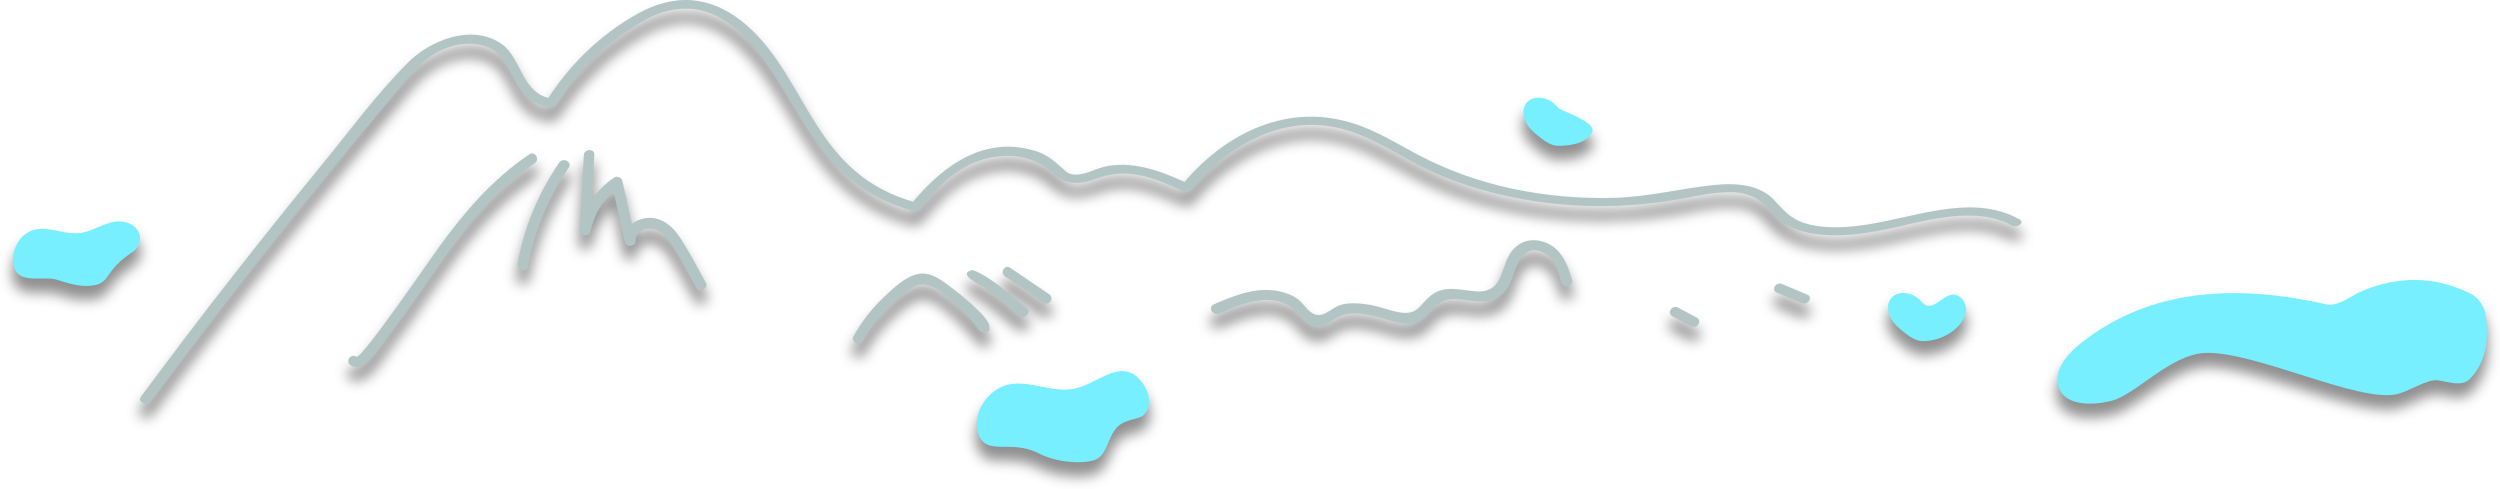
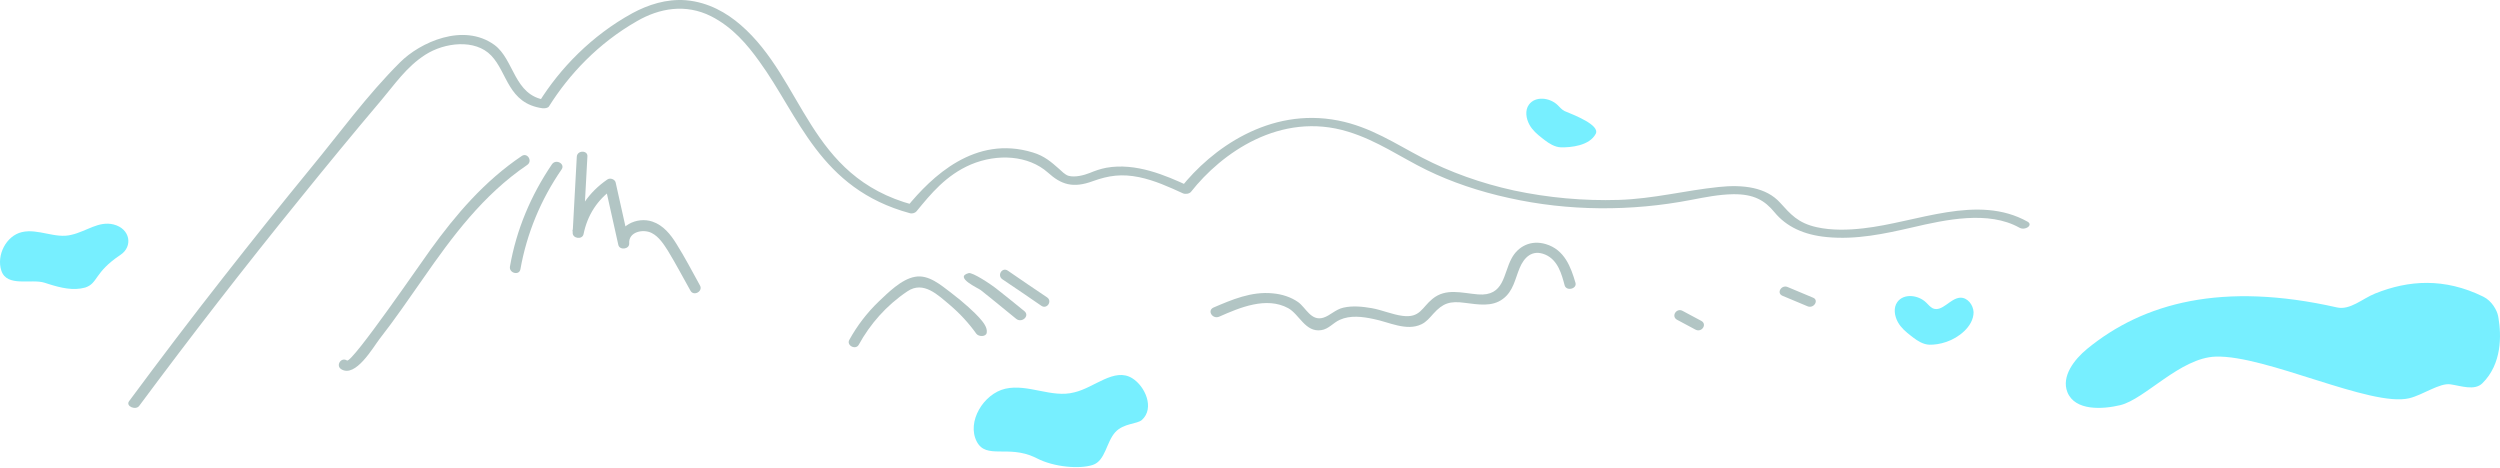
- <svg xmlns="http://www.w3.org/2000/svg" width="768" height="150" viewBox="0 0 768 150" fill="none">
-   <g filter="url(#filter0_dd)">
-     <path d="M300.951 134.268C303.814 139.717 310.476 135.189 318.62 139.037L319.204 139.326C324.415 142.028 332.252 142.656 336.228 141.33C340.066 140.048 340.309 134.356 343.061 131.366C345.589 128.624 349.734 128.946 351.153 127.651C355.064 124.085 352.134 117.42 348.203 114.985C342.761 111.612 336.716 117.871 330.575 119.276C323.755 121.094 316.499 116.598 309.621 118.172C302.99 119.69 297.787 128.244 300.951 134.268Z" fill="#77EFFF" />
-     <path d="M4.407 82.278C6.094 87.409 13.547 84.652 17.585 85.961L18.802 86.351C22.465 87.501 26.242 88.428 29.877 87.421C33.873 86.124 32.518 82.874 40.652 77.46C44.447 74.934 43.651 69.526 38.523 68.236C34.029 67.107 30.229 70.338 25.795 71.362C20.871 72.685 15.632 69.411 10.667 70.557C5.879 71.663 2.863 77.581 4.407 82.278Z" fill="#77EFFF" />
-     <path d="M648.555 123.167C643.193 124.453 634.796 124.968 632.488 119.223C630.597 114.427 634.54 109.295 638.499 106.047C655.627 92.013 679.664 85.573 714.438 93.457C718.432 94.363 722.191 90.776 726.024 89.236C736.21 85.137 747.108 84.391 758.913 90.183C761.551 91.475 763.076 94.35 763.415 96.004L763.539 96.699C764.415 101.9 764.633 110.611 758.636 116.52C756.274 118.845 752.192 117.317 748.925 116.834C745.658 116.352 740.495 120.092 736.399 121.069C724.735 123.853 692.85 107.904 677.545 108.412C666.77 108.769 656.064 121.365 648.555 123.167Z" fill="#77EFFF" />
-     <path d="M590.571 104.792C588.634 104.752 586.821 103.534 585.681 102.667L584.862 102.035C583.343 100.853 581.89 99.617 580.965 97.944C579.908 96.033 579.541 93.551 580.785 91.827C582.725 89.121 587.155 89.638 589.539 91.961C590.206 92.629 590.776 93.318 591.593 93.746C594.434 94.937 596.839 90.687 599.875 90.499C602.108 90.394 603.862 92.658 603.968 94.892C603.975 97.148 602.702 99.188 601.098 100.687C597.815 103.806 593.515 104.852 590.571 104.792Z" fill="#77EFFF" />
-     <path d="M478.571 44.791C476.634 44.752 474.821 43.534 473.681 42.667L472.862 42.035C471.343 40.853 469.89 39.617 468.965 37.944C467.908 36.033 467.541 33.551 468.785 31.827C470.725 29.121 475.155 29.638 477.539 31.961C478.206 32.629 478.776 33.318 479.593 33.745C482.434 34.937 490.5 38 489.098 40.687C487.204 44.315 481.515 44.852 478.571 44.791Z" fill="#77EFFF" />
-     <path d="M162.608 47.422C151.242 55.079 142.583 65.232 134.826 75.968C132.661 78.881 111.014 110.506 109.48 109.59C107.676 108.425 105.962 111.172 107.766 112.254C112.096 114.917 117.418 105.596 119.402 103.016C124.092 97.024 128.332 90.782 132.661 84.623C141.501 71.89 150.882 59.24 164.231 50.169C166.035 49.004 164.321 46.257 162.608 47.422Z" fill="#B2C5C4" />
-     <path d="M171.82 49.903C165.38 59.379 160.968 69.862 159.027 81.016C158.674 83.028 161.851 83.867 162.203 81.854C164.144 70.952 168.379 60.721 174.732 51.496C175.878 49.819 173.055 48.225 171.82 49.903Z" fill="#B2C5C4" />
-     <path d="M179.343 47.665C178.895 55.324 178.537 63.07 178.09 70.729C178 72.536 181.044 72.966 181.402 71.159C182.566 65.479 185.521 60.746 190.445 57.303C189.639 56.959 188.834 56.701 187.938 56.357C189.281 62.381 190.624 68.405 191.967 74.43C192.325 76.151 195.37 75.806 195.28 73.999C195.011 70.471 199.488 69.524 202.085 70.815C204.323 71.934 205.845 74.344 207.099 76.323C209.516 80.282 211.665 84.412 213.903 88.371C214.888 90.178 217.843 88.543 216.768 86.736C214.44 82.519 212.202 78.216 209.606 74.085C207.904 71.331 205.666 68.491 202.353 67.373C197.608 65.737 191.43 68.749 191.878 73.999C192.952 73.827 194.116 73.741 195.191 73.569C193.848 67.545 192.505 61.52 191.162 55.496C190.982 54.55 189.55 53.947 188.655 54.55C183.014 58.422 179.343 63.758 178 70.299C179.074 70.471 180.238 70.557 181.313 70.729C181.76 63.07 182.119 55.324 182.566 47.665C182.835 45.599 179.433 45.599 179.343 47.665Z" fill="#B2C5C4" />
-     <path d="M265.073 104.784C268.491 98.562 273.387 92.891 279.853 88.56C284.749 85.252 289.183 89.741 292.693 92.655C295.834 95.333 298.513 98.247 300.822 101.476C301.561 102.421 303.778 102.421 303.963 101.161C304.24 99.586 302.923 97.938 301.656 96.531C300.322 95.05 297.219 92.104 292.97 88.875C290.107 86.748 286.319 83.362 282.163 84.15C278.006 84.858 273.849 89.111 271.17 91.631C267.475 95.175 264.519 99.113 262.21 103.288C261.194 105.02 264.15 106.517 265.073 104.784Z" fill="#B2C5C4" />
-     <path d="M307.354 88.114C305.181 86.333 299.615 82.718 298.474 83.027C293.831 84.283 301.591 87.69 302.158 88.199C303.386 89.131 304.52 90.149 305.748 91.081C308.109 93.031 310.566 94.981 312.927 96.931C314.628 98.288 317.084 96.083 315.478 94.642C312.738 92.438 310.093 90.233 307.354 88.114Z" fill="#B2C5C4" />
-     <path d="M308.704 84.888C312.638 87.557 316.663 90.226 320.597 92.976C322.296 94.108 323.995 91.52 322.296 90.388C318.362 87.718 314.337 85.049 310.403 82.299C308.704 81.086 307.005 83.674 308.704 84.888Z" fill="#B2C5C4" />
-     <path d="M374.653 96.26C380.851 93.524 388.963 90.063 395.617 93.685C398.99 95.536 400.813 101.089 405.644 100.365C407.922 100.043 409.29 98.111 411.295 97.226C414.485 95.777 418.222 96.26 421.595 96.985C426.152 97.87 431.53 100.767 436.088 98.594C437.637 97.87 438.64 96.582 439.734 95.375C442.65 92.156 444.747 91.431 449.396 92.075C453.315 92.558 457.599 93.363 460.88 90.868C464.071 88.534 464.618 84.67 465.985 81.451C467.261 78.392 469.722 75.656 473.824 77.427C477.652 79.117 478.746 83.382 479.657 86.763C480.204 88.614 483.486 87.809 482.939 85.958C481.572 81.29 479.657 75.897 473.915 74.207C469.357 72.839 465.438 74.931 463.524 78.553C460.972 83.222 461.336 90.143 453.315 89.499C448.393 89.097 443.562 87.487 439.46 90.868C436.27 93.443 435.723 96.743 430.345 96.019C427.246 95.616 424.147 94.248 421.048 93.685C418.222 93.202 415.214 92.88 412.389 93.524C409.928 94.087 408.378 95.938 406.282 96.582C402.545 97.709 400.995 93.524 398.625 91.834C396.437 90.304 393.703 89.419 390.877 89.177C384.406 88.534 378.481 91.109 372.83 93.524C370.915 94.49 372.647 97.146 374.653 96.26Z" fill="#B2C5C4" />
-     <path d="M513.791 97.192C515.654 98.189 517.517 99.185 519.38 100.182C521.336 101.262 523.106 98.521 521.15 97.524C519.287 96.528 517.424 95.531 515.561 94.534C513.698 93.454 511.928 96.112 513.791 97.192Z" fill="#B2C5C4" />
-     <path d="M545.856 89.909C548.397 90.974 550.938 92.039 553.479 93.103C555.407 93.922 557.071 91.22 555.144 90.483C552.603 89.418 550.062 88.353 547.521 87.289C545.593 86.388 543.929 89.091 545.856 89.909Z" fill="#B2C5C4" />
-     <path d="M46.309 123.397C61.907 102.388 78.069 81.513 94.794 60.903C103.063 50.665 111.426 40.493 119.977 30.388C123.923 25.734 127.588 20.282 133.32 16.626C139.146 12.903 148.448 11.773 153.334 16.892C158.314 22.077 158.408 31.451 168.932 32.914C169.59 32.98 170.624 32.847 170.905 32.316C177.013 22.609 185.846 13.169 197.591 6.454C204.451 2.465 212.438 1.069 220.143 4.925C226.72 8.249 231.23 13.634 234.801 18.62C246.922 35.241 253.124 57.38 280.656 64.826C281.407 65.025 282.253 64.693 282.629 64.227C286.951 58.975 291.555 53.258 299.167 50C307.248 46.609 316.644 47.208 322.564 52.46C326.604 56.116 330.175 57.313 336.282 55.053C341.075 53.324 345.021 52.792 350.283 53.856C355.075 54.853 359.398 56.848 363.626 58.776C364.378 59.108 365.599 58.909 366.069 58.31C375.278 46.609 393.225 33.712 413.803 40.028C422.73 42.753 429.777 47.806 437.67 51.662C445.281 55.385 453.832 58.244 462.664 60.172C480.799 64.227 499.874 64.294 518.103 60.77C522.238 59.972 526.56 59.108 530.882 59.042C537.178 58.975 540.467 60.903 543.474 64.56C547.044 68.881 552.306 71.407 559.354 72.072C568.28 72.936 576.925 71.075 585.288 69.147C595.53 66.754 608.497 63.961 617.893 69.213C619.679 70.211 622.122 68.416 620.43 67.418C605.208 58.842 586.697 67.618 570.441 69.413C565.837 69.945 560.857 70.078 556.347 69.081C550.521 67.817 548.266 65.025 545.165 61.634C540.937 56.914 533.889 56.05 526.466 56.848C516.224 57.911 506.64 60.438 496.116 60.77C485.404 61.103 474.598 60.105 464.262 57.911C454.208 55.718 444.811 52.327 436.354 47.939C428.273 43.751 420.662 38.565 410.796 36.637C389.842 32.515 372.271 45.28 362.968 57.047C363.814 56.914 364.566 56.781 365.411 56.582C358.27 53.258 349.25 49.402 340.323 50.997C338.538 51.33 336.846 51.928 335.249 52.593C333.558 53.258 330.833 53.989 328.859 53.457C327.732 53.125 326.698 51.995 325.946 51.33C323.597 49.269 321.53 47.407 317.959 46.343C300.388 40.958 287.233 53.723 279.716 62.898C280.374 62.698 281.032 62.499 281.689 62.299C249.553 53.723 248.52 24.338 229.163 7.584C224.935 3.928 219.391 0.67 212.532 0.072C206.518 -0.394 200.974 1.468 196.276 3.994C183.779 10.842 174.194 20.881 167.899 30.986C168.556 30.787 169.214 30.587 169.872 30.388C160.194 29.058 160.381 18.088 154.274 13.634C144.877 6.853 131.722 12.836 125.615 18.953C115.467 29.058 107.292 40.426 98.459 51.13C89.532 62.033 80.7 73.07 72.055 84.106C62.189 96.671 52.605 109.302 43.208 122.001C42.174 123.53 45.275 124.793 46.309 123.397Z" fill="#B2C5C4" />
-   </g>
-   <defs>
-     <filter id="filter0_dd" x="0" y="0" width="768" height="150" filterUnits="userSpaceOnUse" color-interpolation-filters="sRGB">
-       <feFlood flood-opacity="0" result="BackgroundImageFix" />
-       <feColorMatrix in="SourceAlpha" type="matrix" values="0 0 0 0 0 0 0 0 0 0 0 0 0 0 0 0 0 0 127 0" />
-       <feOffset dy="4" />
-       <feGaussianBlur stdDeviation="2" />
-       <feColorMatrix type="matrix" values="0 0 0 0 0 0 0 0 0 0 0 0 0 0 0 0 0 0 0.25 0" />
-       <feBlend mode="normal" in2="BackgroundImageFix" result="effect1_dropShadow" />
-       <feColorMatrix in="SourceAlpha" type="matrix" values="0 0 0 0 0 0 0 0 0 0 0 0 0 0 0 0 0 0 127 0" />
-       <feOffset dy="4" />
-       <feGaussianBlur stdDeviation="2" />
-       <feColorMatrix type="matrix" values="0 0 0 0 0 0 0 0 0 0 0 0 0 0 0 0 0 0 0.25 0" />
-       <feBlend mode="normal" in2="effect1_dropShadow" result="effect2_dropShadow" />
-       <feBlend mode="normal" in="SourceGraphic" in2="effect2_dropShadow" result="shape" />
-     </filter>
-   </defs>
+ <svg xmlns="http://www.w3.org/2000/svg" width="760" height="142" viewBox="0 0 760 142" fill="none">
+   <path d="M296.951 134.268C299.814 139.717 306.476 135.189 314.62 139.037L315.204 139.326C320.415 142.028 328.252 142.656 332.228 141.33C336.066 140.048 336.309 134.356 339.061 131.366C341.589 128.624 345.734 128.946 347.153 127.651C351.064 124.085 348.134 117.42 344.203 114.985C338.761 111.612 332.716 117.871 326.575 119.276C319.755 121.094 312.499 116.598 305.621 118.172C298.99 119.69 293.787 128.244 296.951 134.268Z" fill="#77EFFF" />
+   <path d="M0.407 82.278C2.094 87.409 9.547 84.652 13.585 85.961L14.802 86.351C18.465 87.501 22.242 88.428 25.877 87.421C29.873 86.124 28.518 82.874 36.652 77.46C40.447 74.934 39.651 69.526 34.523 68.236C30.029 67.107 26.229 70.338 21.795 71.362C16.871 72.685 11.632 69.411 6.667 70.557C1.879 71.663 -1.137 77.581 0.407 82.278Z" fill="#77EFFF" />
+   <path d="M644.555 123.167C639.193 124.453 630.796 124.968 628.488 119.223C626.597 114.427 630.54 109.295 634.499 106.047C651.627 92.013 675.664 85.573 710.438 93.457C714.432 94.363 718.191 90.776 722.024 89.236C732.21 85.137 743.108 84.391 754.913 90.183C757.551 91.475 759.076 94.35 759.415 96.004L759.539 96.699C760.415 101.9 760.633 110.611 754.636 116.52C752.274 118.845 748.192 117.317 744.925 116.834C741.658 116.352 736.495 120.092 732.399 121.069C720.735 123.853 688.85 107.904 673.545 108.412C662.77 108.769 652.064 121.365 644.555 123.167Z" fill="#77EFFF" />
+   <path d="M586.571 104.792C584.634 104.752 582.821 103.534 581.681 102.667L580.862 102.035C579.343 100.853 577.89 99.617 576.965 97.944C575.908 96.033 575.541 93.551 576.785 91.827C578.725 89.121 583.155 89.638 585.539 91.961C586.206 92.629 586.776 93.318 587.593 93.746C590.434 94.937 592.839 90.687 595.875 90.499C598.108 90.394 599.862 92.658 599.968 94.892C599.975 97.148 598.702 99.188 597.098 100.687C593.815 103.806 589.515 104.852 586.571 104.792Z" fill="#77EFFF" />
+   <path d="M474.571 44.791C472.634 44.752 470.821 43.534 469.681 42.667L468.862 42.035C467.343 40.853 465.89 39.617 464.965 37.944C463.908 36.033 463.541 33.551 464.785 31.827C466.725 29.121 471.155 29.638 473.539 31.961C474.206 32.629 474.776 33.318 475.593 33.745C478.434 34.937 486.5 38 485.098 40.687C483.204 44.315 477.515 44.852 474.571 44.791Z" fill="#77EFFF" />
+   <path d="M158.608 47.422C147.242 55.079 138.583 65.232 130.826 75.968C128.661 78.881 107.014 110.506 105.48 109.59C103.676 108.425 101.962 111.172 103.766 112.254C108.096 114.917 113.418 105.596 115.402 103.016C120.092 97.024 124.332 90.782 128.661 84.623C137.501 71.89 146.882 59.24 160.231 50.169C162.035 49.004 160.321 46.257 158.608 47.422Z" fill="#B2C5C4" />
+   <path d="M167.82 49.903C161.38 59.379 156.968 69.862 155.027 81.016C154.674 83.028 157.851 83.867 158.203 81.854C160.144 70.952 164.379 60.721 170.732 51.496C171.878 49.819 169.055 48.225 167.82 49.903Z" fill="#B2C5C4" />
+   <path d="M175.343 47.665C174.895 55.324 174.537 63.07 174.09 70.729C174 72.536 177.044 72.966 177.402 71.159C178.566 65.479 181.521 60.746 186.445 57.303C185.639 56.959 184.834 56.701 183.938 56.357C185.281 62.381 186.624 68.405 187.967 74.43C188.325 76.151 191.37 75.806 191.28 73.999C191.011 70.471 195.488 69.524 198.085 70.815C200.323 71.934 201.845 74.344 203.099 76.323C205.516 80.282 207.665 84.412 209.903 88.371C210.888 90.178 213.843 88.543 212.768 86.736C210.44 82.519 208.202 78.216 205.606 74.085C203.904 71.331 201.666 68.491 198.353 67.373C193.608 65.737 187.43 68.749 187.878 73.999C188.952 73.827 190.116 73.741 191.191 73.569C189.848 67.545 188.505 61.52 187.162 55.496C186.982 54.55 185.55 53.947 184.655 54.55C179.014 58.422 175.343 63.758 174 70.299C175.074 70.471 176.238 70.557 177.313 70.729C177.76 63.07 178.119 55.324 178.566 47.665C178.835 45.599 175.433 45.599 175.343 47.665Z" fill="#B2C5C4" />
+   <path d="M261.073 104.784C264.491 98.562 269.387 92.891 275.853 88.56C280.749 85.252 285.183 89.741 288.693 92.655C291.834 95.333 294.513 98.247 296.822 101.476C297.561 102.421 299.778 102.421 299.963 101.161C300.24 99.586 298.923 97.938 297.656 96.531C296.322 95.05 293.219 92.104 288.97 88.875C286.107 86.748 282.319 83.362 278.163 84.15C274.006 84.858 269.849 89.111 267.17 91.631C263.475 95.175 260.519 99.113 258.21 103.288C257.194 105.02 260.15 106.517 261.073 104.784Z" fill="#B2C5C4" />
+   <path d="M303.354 88.114C301.181 86.333 295.615 82.718 294.474 83.027C289.831 84.283 297.591 87.69 298.158 88.199C299.386 89.131 300.52 90.149 301.748 91.081C304.109 93.031 306.566 94.981 308.927 96.931C310.628 98.288 313.084 96.083 311.478 94.642C308.738 92.438 306.093 90.233 303.354 88.114Z" fill="#B2C5C4" />
+   <path d="M304.704 84.888C308.638 87.557 312.663 90.226 316.597 92.976C318.296 94.108 319.995 91.52 318.296 90.388C314.362 87.718 310.337 85.049 306.403 82.299C304.704 81.086 303.005 83.674 304.704 84.888Z" fill="#B2C5C4" />
+   <path d="M370.653 96.26C376.851 93.524 384.963 90.063 391.617 93.685C394.99 95.536 396.813 101.089 401.644 100.365C403.922 100.043 405.29 98.111 407.295 97.226C410.485 95.777 414.222 96.26 417.595 96.985C422.152 97.87 427.53 100.767 432.088 98.594C433.637 97.87 434.64 96.582 435.734 95.375C438.65 92.156 440.747 91.431 445.396 92.075C449.315 92.558 453.599 93.363 456.88 90.868C460.071 88.534 460.618 84.67 461.985 81.451C463.261 78.392 465.722 75.656 469.824 77.427C473.652 79.117 474.746 83.382 475.657 86.763C476.204 88.614 479.486 87.809 478.939 85.958C477.572 81.29 475.657 75.897 469.915 74.207C465.357 72.839 461.438 74.931 459.524 78.553C456.972 83.222 457.336 90.143 449.315 89.499C444.393 89.097 439.562 87.487 435.46 90.868C432.27 93.443 431.723 96.743 426.345 96.019C423.246 95.616 420.147 94.248 417.048 93.685C414.222 93.202 411.214 92.88 408.389 93.524C405.928 94.087 404.378 95.938 402.282 96.582C398.545 97.709 396.995 93.524 394.625 91.834C392.437 90.304 389.703 89.419 386.877 89.177C380.406 88.534 374.481 91.109 368.83 93.524C366.915 94.49 368.647 97.146 370.653 96.26Z" fill="#B2C5C4" />
+   <path d="M509.791 97.192C511.654 98.189 513.517 99.185 515.38 100.182C517.336 101.262 519.106 98.521 517.15 97.524C515.287 96.528 513.424 95.531 511.561 94.534C509.698 93.454 507.928 96.112 509.791 97.192Z" fill="#B2C5C4" />
+   <path d="M541.856 89.909C544.397 90.974 546.938 92.039 549.479 93.103C551.407 93.922 553.071 91.22 551.144 90.483C548.603 89.418 546.062 88.353 543.521 87.289C541.593 86.388 539.929 89.091 541.856 89.909Z" fill="#B2C5C4" />
+   <path d="M42.309 123.397C57.907 102.388 74.069 81.513 90.794 60.903C99.063 50.665 107.426 40.493 115.977 30.388C119.923 25.734 123.588 20.282 129.32 16.626C135.146 12.903 144.448 11.773 149.334 16.892C154.314 22.077 154.408 31.451 164.932 32.914C165.59 32.98 166.624 32.847 166.905 32.316C173.013 22.609 181.846 13.169 193.591 6.454C200.451 2.465 208.438 1.069 216.143 4.925C222.72 8.249 227.23 13.634 230.801 18.62C242.922 35.241 249.124 57.38 276.656 64.826C277.407 65.025 278.253 64.693 278.629 64.227C282.951 58.975 287.555 53.258 295.167 50C303.248 46.609 312.644 47.208 318.564 52.46C322.604 56.116 326.175 57.313 332.282 55.053C337.075 53.324 341.021 52.792 346.283 53.856C351.075 54.853 355.398 56.848 359.626 58.776C360.378 59.108 361.599 58.909 362.069 58.31C371.278 46.609 389.225 33.712 409.803 40.028C418.73 42.753 425.777 47.806 433.67 51.662C441.281 55.385 449.832 58.244 458.664 60.172C476.799 64.227 495.874 64.294 514.103 60.77C518.238 59.972 522.56 59.108 526.882 59.042C533.178 58.975 536.467 60.903 539.474 64.56C543.044 68.881 548.306 71.407 555.354 72.072C564.28 72.936 572.925 71.075 581.288 69.147C591.53 66.754 604.497 63.961 613.893 69.213C615.679 70.211 618.122 68.416 616.43 67.418C601.208 58.842 582.697 67.618 566.441 69.413C561.837 69.945 556.857 70.078 552.347 69.081C546.521 67.817 544.266 65.025 541.165 61.634C536.937 56.914 529.889 56.05 522.466 56.848C512.224 57.911 502.64 60.438 492.116 60.77C481.404 61.103 470.598 60.105 460.262 57.911C450.208 55.718 440.811 52.327 432.354 47.939C424.273 43.751 416.662 38.565 406.796 36.637C385.842 32.515 368.271 45.28 358.968 57.047C359.814 56.914 360.566 56.781 361.411 56.582C354.27 53.258 345.25 49.402 336.323 50.997C334.538 51.33 332.846 51.928 331.249 52.593C329.558 53.258 326.833 53.989 324.859 53.457C323.732 53.125 322.698 51.995 321.946 51.33C319.597 49.269 317.53 47.407 313.959 46.343C296.388 40.958 283.233 53.723 275.716 62.898C276.374 62.698 277.032 62.499 277.689 62.299C245.553 53.723 244.52 24.338 225.163 7.584C220.935 3.928 215.391 0.67 208.532 0.072C202.518 -0.394 196.974 1.468 192.276 3.994C179.779 10.842 170.194 20.881 163.899 30.986C164.556 30.787 165.214 30.587 165.872 30.388C156.194 29.058 156.381 18.088 150.274 13.634C140.877 6.853 127.722 12.836 121.615 18.953C111.467 29.058 103.292 40.426 94.459 51.13C85.532 62.033 76.7 73.07 68.055 84.106C58.189 96.671 48.605 109.302 39.208 122.001C38.174 123.53 41.275 124.793 42.309 123.397Z" fill="#B2C5C4" />
</svg>
